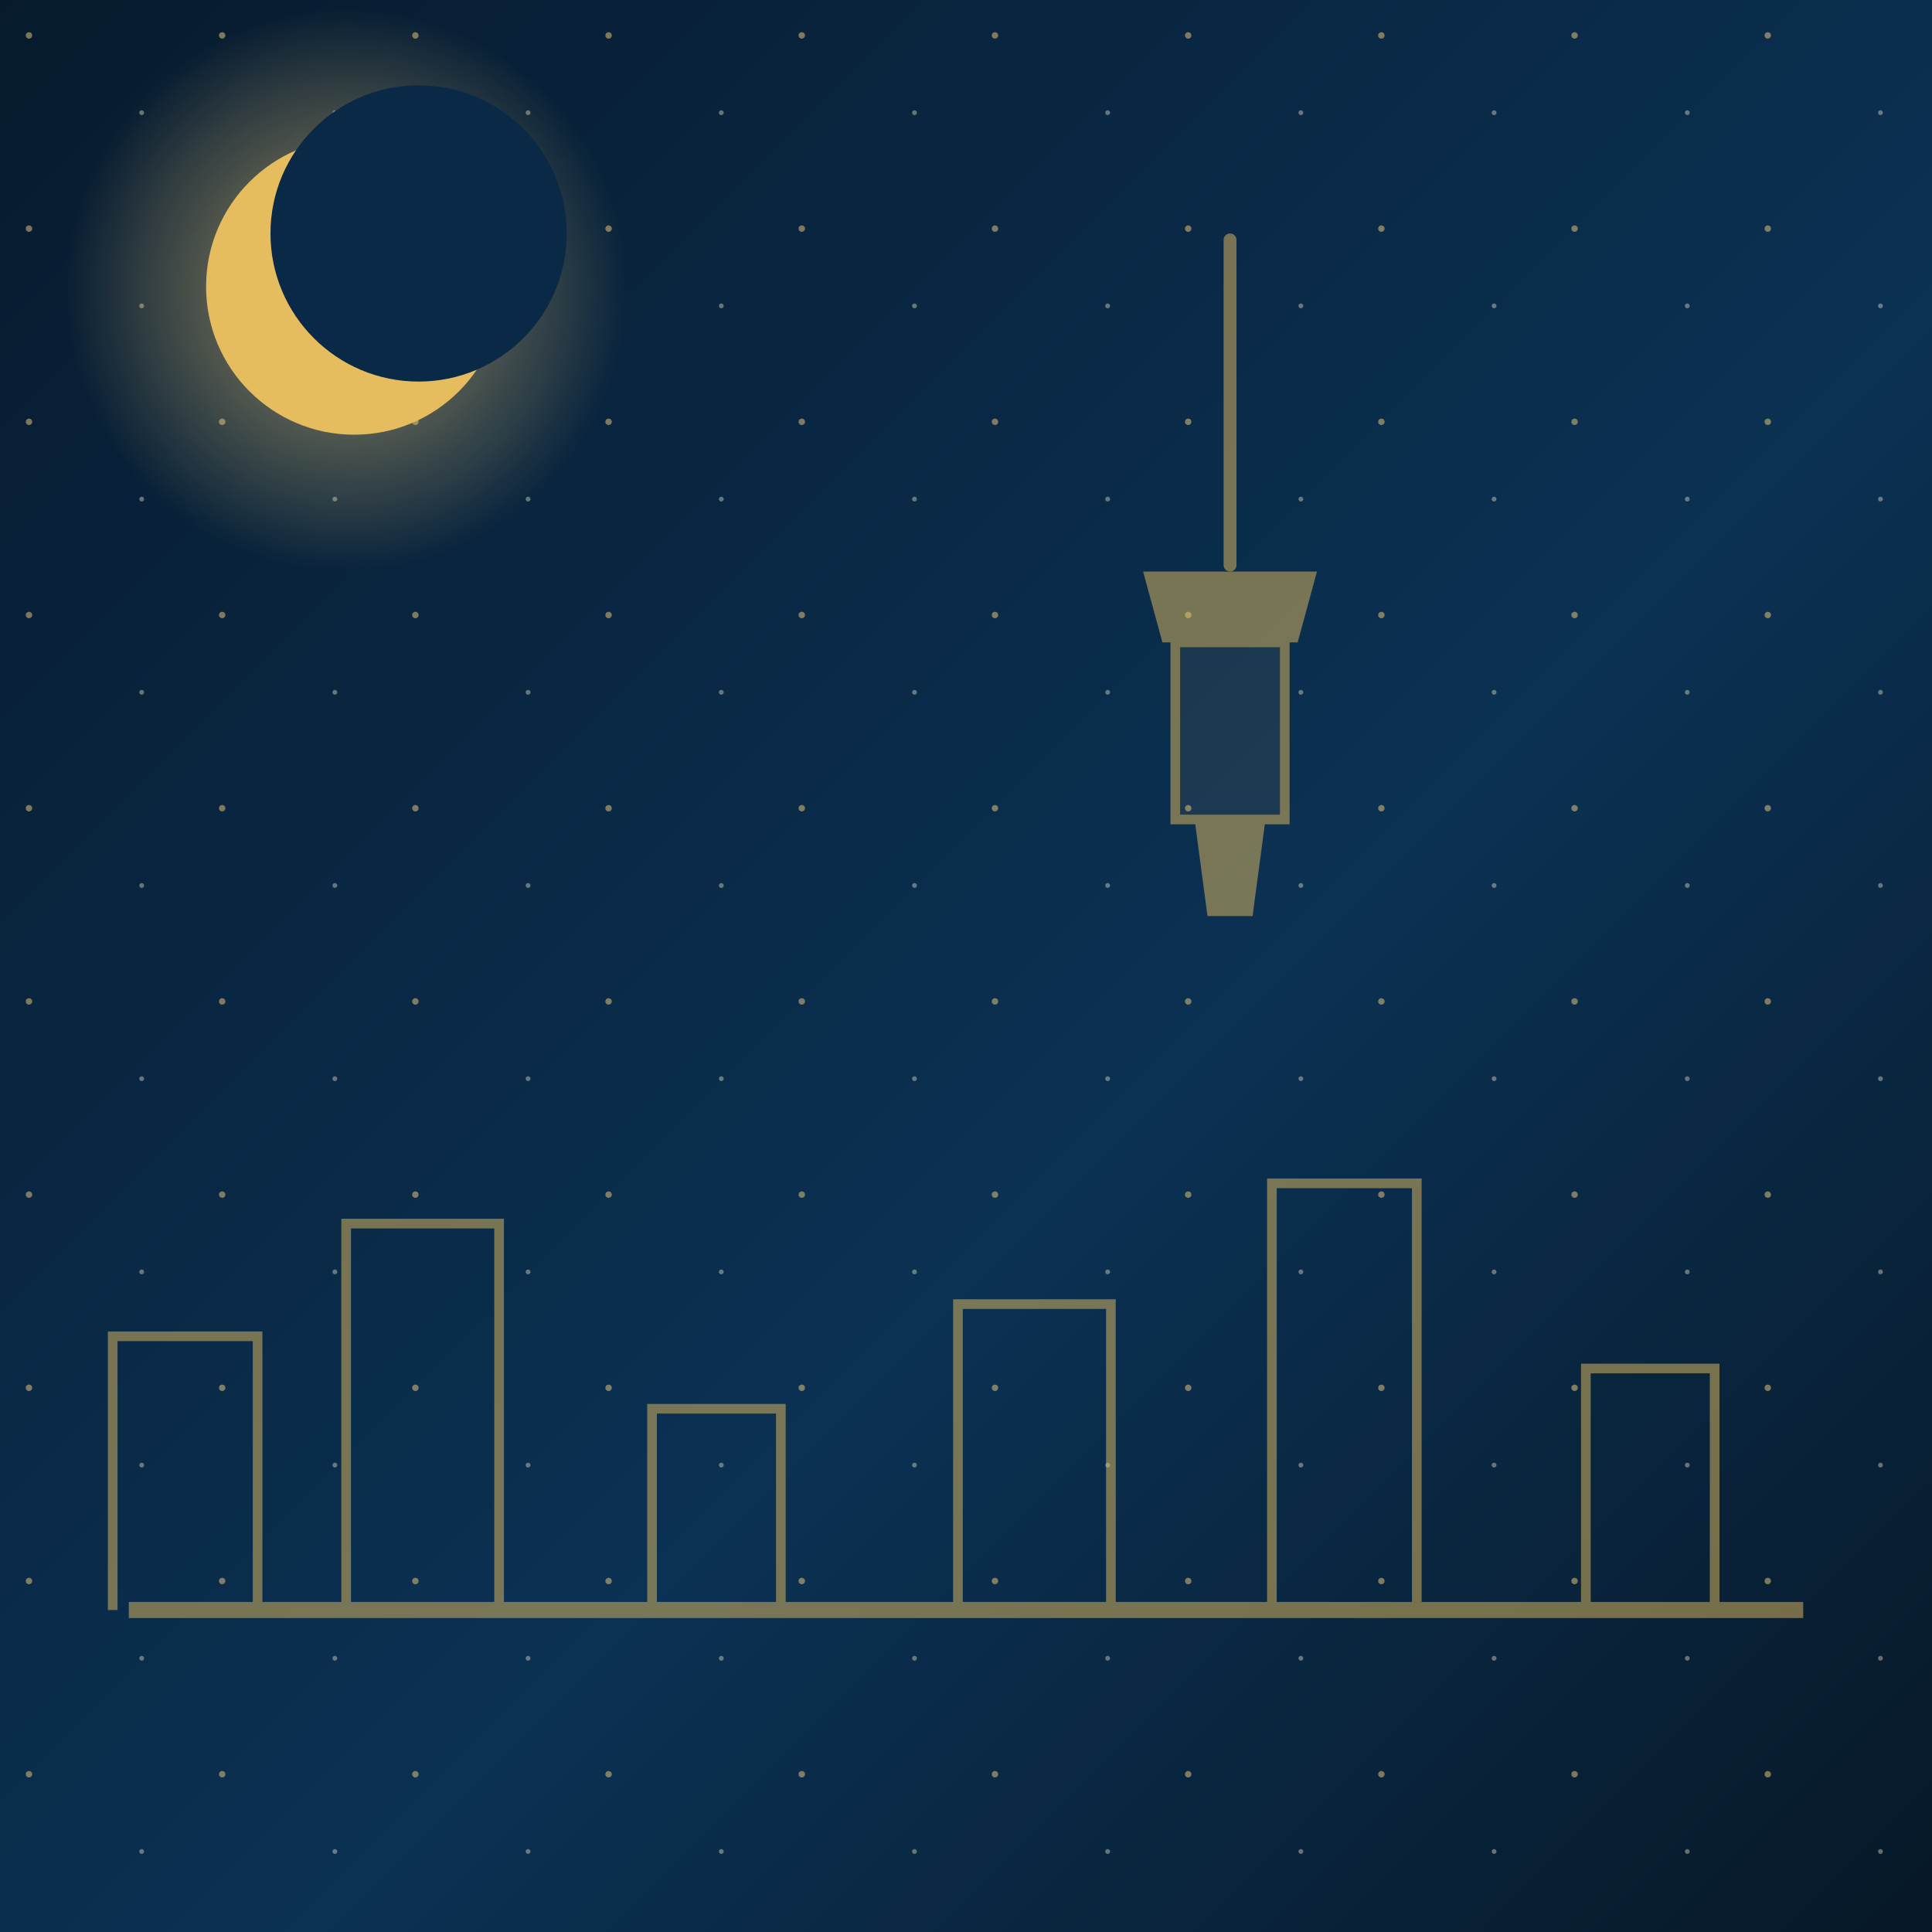
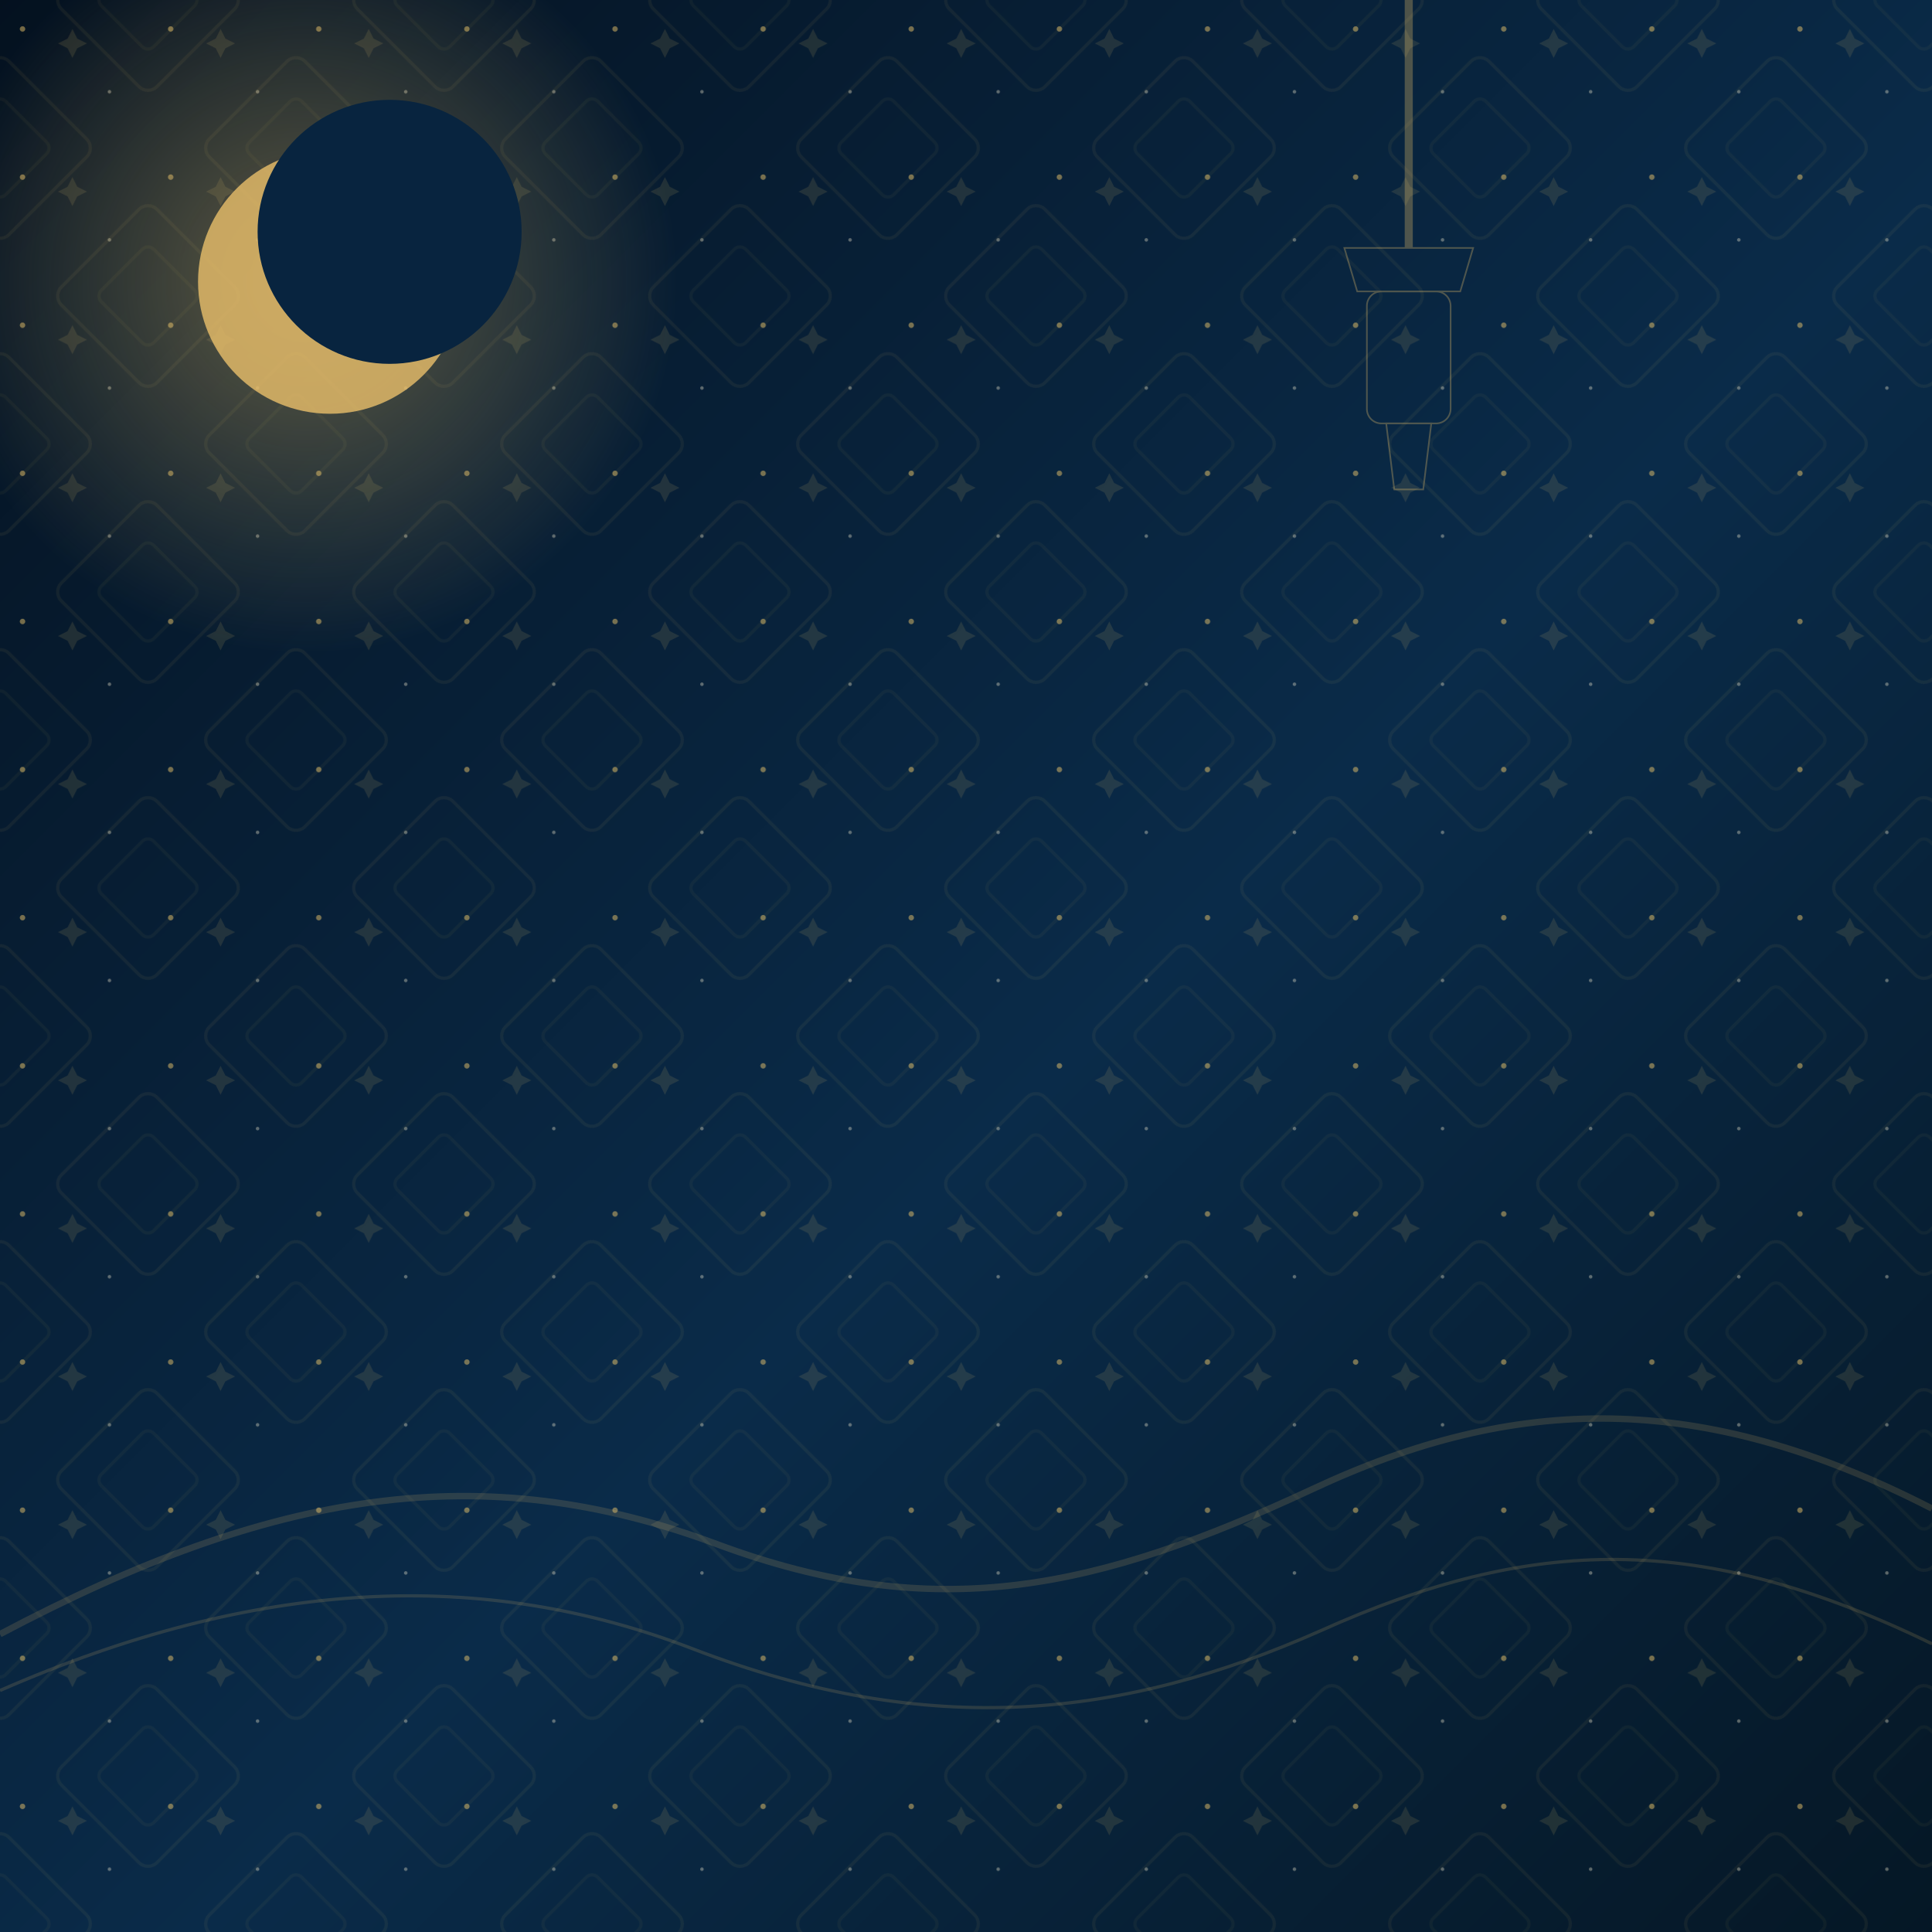
<svg xmlns="http://www.w3.org/2000/svg" viewBox="0 0 1200 1200">
  <defs>
    <linearGradient id="bg" x1="0" y1="0" x2="1" y2="1">
-       <stop stop-color="#071a2d" />
-       <stop offset=".58" stop-color="#0b3153" />
-       <stop offset="1" stop-color="#071827" />
+       <stop stop-color="#04111f" />
+       <stop offset=".55" stop-color="#0a2b49" />
+       <stop offset="1" stop-color="#051725" />
    </linearGradient>
    <radialGradient id="glow">
-       <stop stop-color="#f3d07d" stop-opacity=".62" />
-       <stop offset="1" stop-color="#f3d07d" stop-opacity="0" />
+       <stop stop-color="#f0c86d" stop-opacity=".38" />
+       <stop offset="1" stop-color="#f0c86d" stop-opacity="0" />
    </radialGradient>
-     <pattern id="stars" width="120" height="120" patternUnits="userSpaceOnUse">
-       <circle cx="18" cy="22" r="2" fill="#f3d07d" opacity=".5" />
-       <circle cx="88" cy="70" r="1.5" fill="#fff6d4" opacity=".38" />
+     <pattern id="stars" width="92" height="92" patternUnits="userSpaceOnUse">
+       <circle cx="14" cy="18" r="1.7" fill="#f0c86d" opacity=".48" />
+       <circle cx="68" cy="57" r="1.1" fill="#fff6d8" opacity=".34" />
+       <path d="M45 18l3 6 6 3-6 3-3 6-3-6-6-3 6-3z" fill="#f0c86d" opacity=".12" />
+     </pattern>
+     <pattern id="geo" width="130" height="130" patternUnits="userSpaceOnUse" patternTransform="rotate(45)">
+       <rect x="23" y="23" width="84" height="84" rx="8" fill="none" stroke="#f0c86d" stroke-opacity=".06" stroke-width="2" />
+       <rect x="42" y="42" width="46" height="46" rx="5" fill="none" stroke="#f0c86d" stroke-opacity=".045" stroke-width="2" />
    </pattern>
  </defs>
  <rect width="1200" height="1200" fill="url(#bg)" />
  <rect width="1200" height="1200" fill="url(#stars)" />
-   <circle cx="215" cy="180" r="175" fill="url(#glow)" />
-   <circle cx="220" cy="178" r="92" fill="#e6bd5e" />
-   <circle cx="260" cy="145" r="92" fill="#0a2946" />
-   <g stroke="#e6bd5e" fill="none" opacity=".5">
-     <path d="M70 1000V830h90v170m55 0V760h95v240m95 0V875h80v125m110 0V810h95v190m100 0V735h90v265m105 0V850h80v150" stroke-width="6" />
-     <path d="M80 1000h1040" stroke-width="10" />
+   <rect width="1200" height="1200" fill="url(#geo)" />
+   <circle cx="190" cy="175" r="230" fill="url(#glow)" />
+   <circle cx="205" cy="175" r="82" fill="#e5bc69" opacity=".82" />
+   <circle cx="242" cy="144" r="82" fill="#08243f" />
+   <g stroke="#e5bc69" fill="none" opacity=".32">
+     <path d="M875 0v154" stroke-width="5" />
+     <path d="M835 154h80l-8 27h-64z" />
+     <rect x="849" y="181" width="52" height="82" rx="9" />
+     <path d="M861 263h28l-5 41h-18z" />
  </g>
-   <g opacity=".5" fill="#e6bd5e">
-     <rect x="760" y="145" width="8" height="210" rx="4" />
-     <path d="M710 355h108l-12 44h-84z" />
-     <path d="M730 399h68v110h-68z" fill-opacity=".16" stroke="#e6bd5e" stroke-width="6" />
-     <path d="M742 509h44l-8 60h-28z" />
+   <g stroke="#e5bc69" fill="none" opacity=".16">
+     <path d="M0 1015c170-90 300-110 445-56 137 51 237 28 370-34 126-59 241-62 385 12" stroke-width="4" />
+     <path d="M0 1050c160-70 300-76 430-26 148 57 268 43 390-11 131-59 236-62 380 8" stroke-width="2" />
  </g>
</svg>
